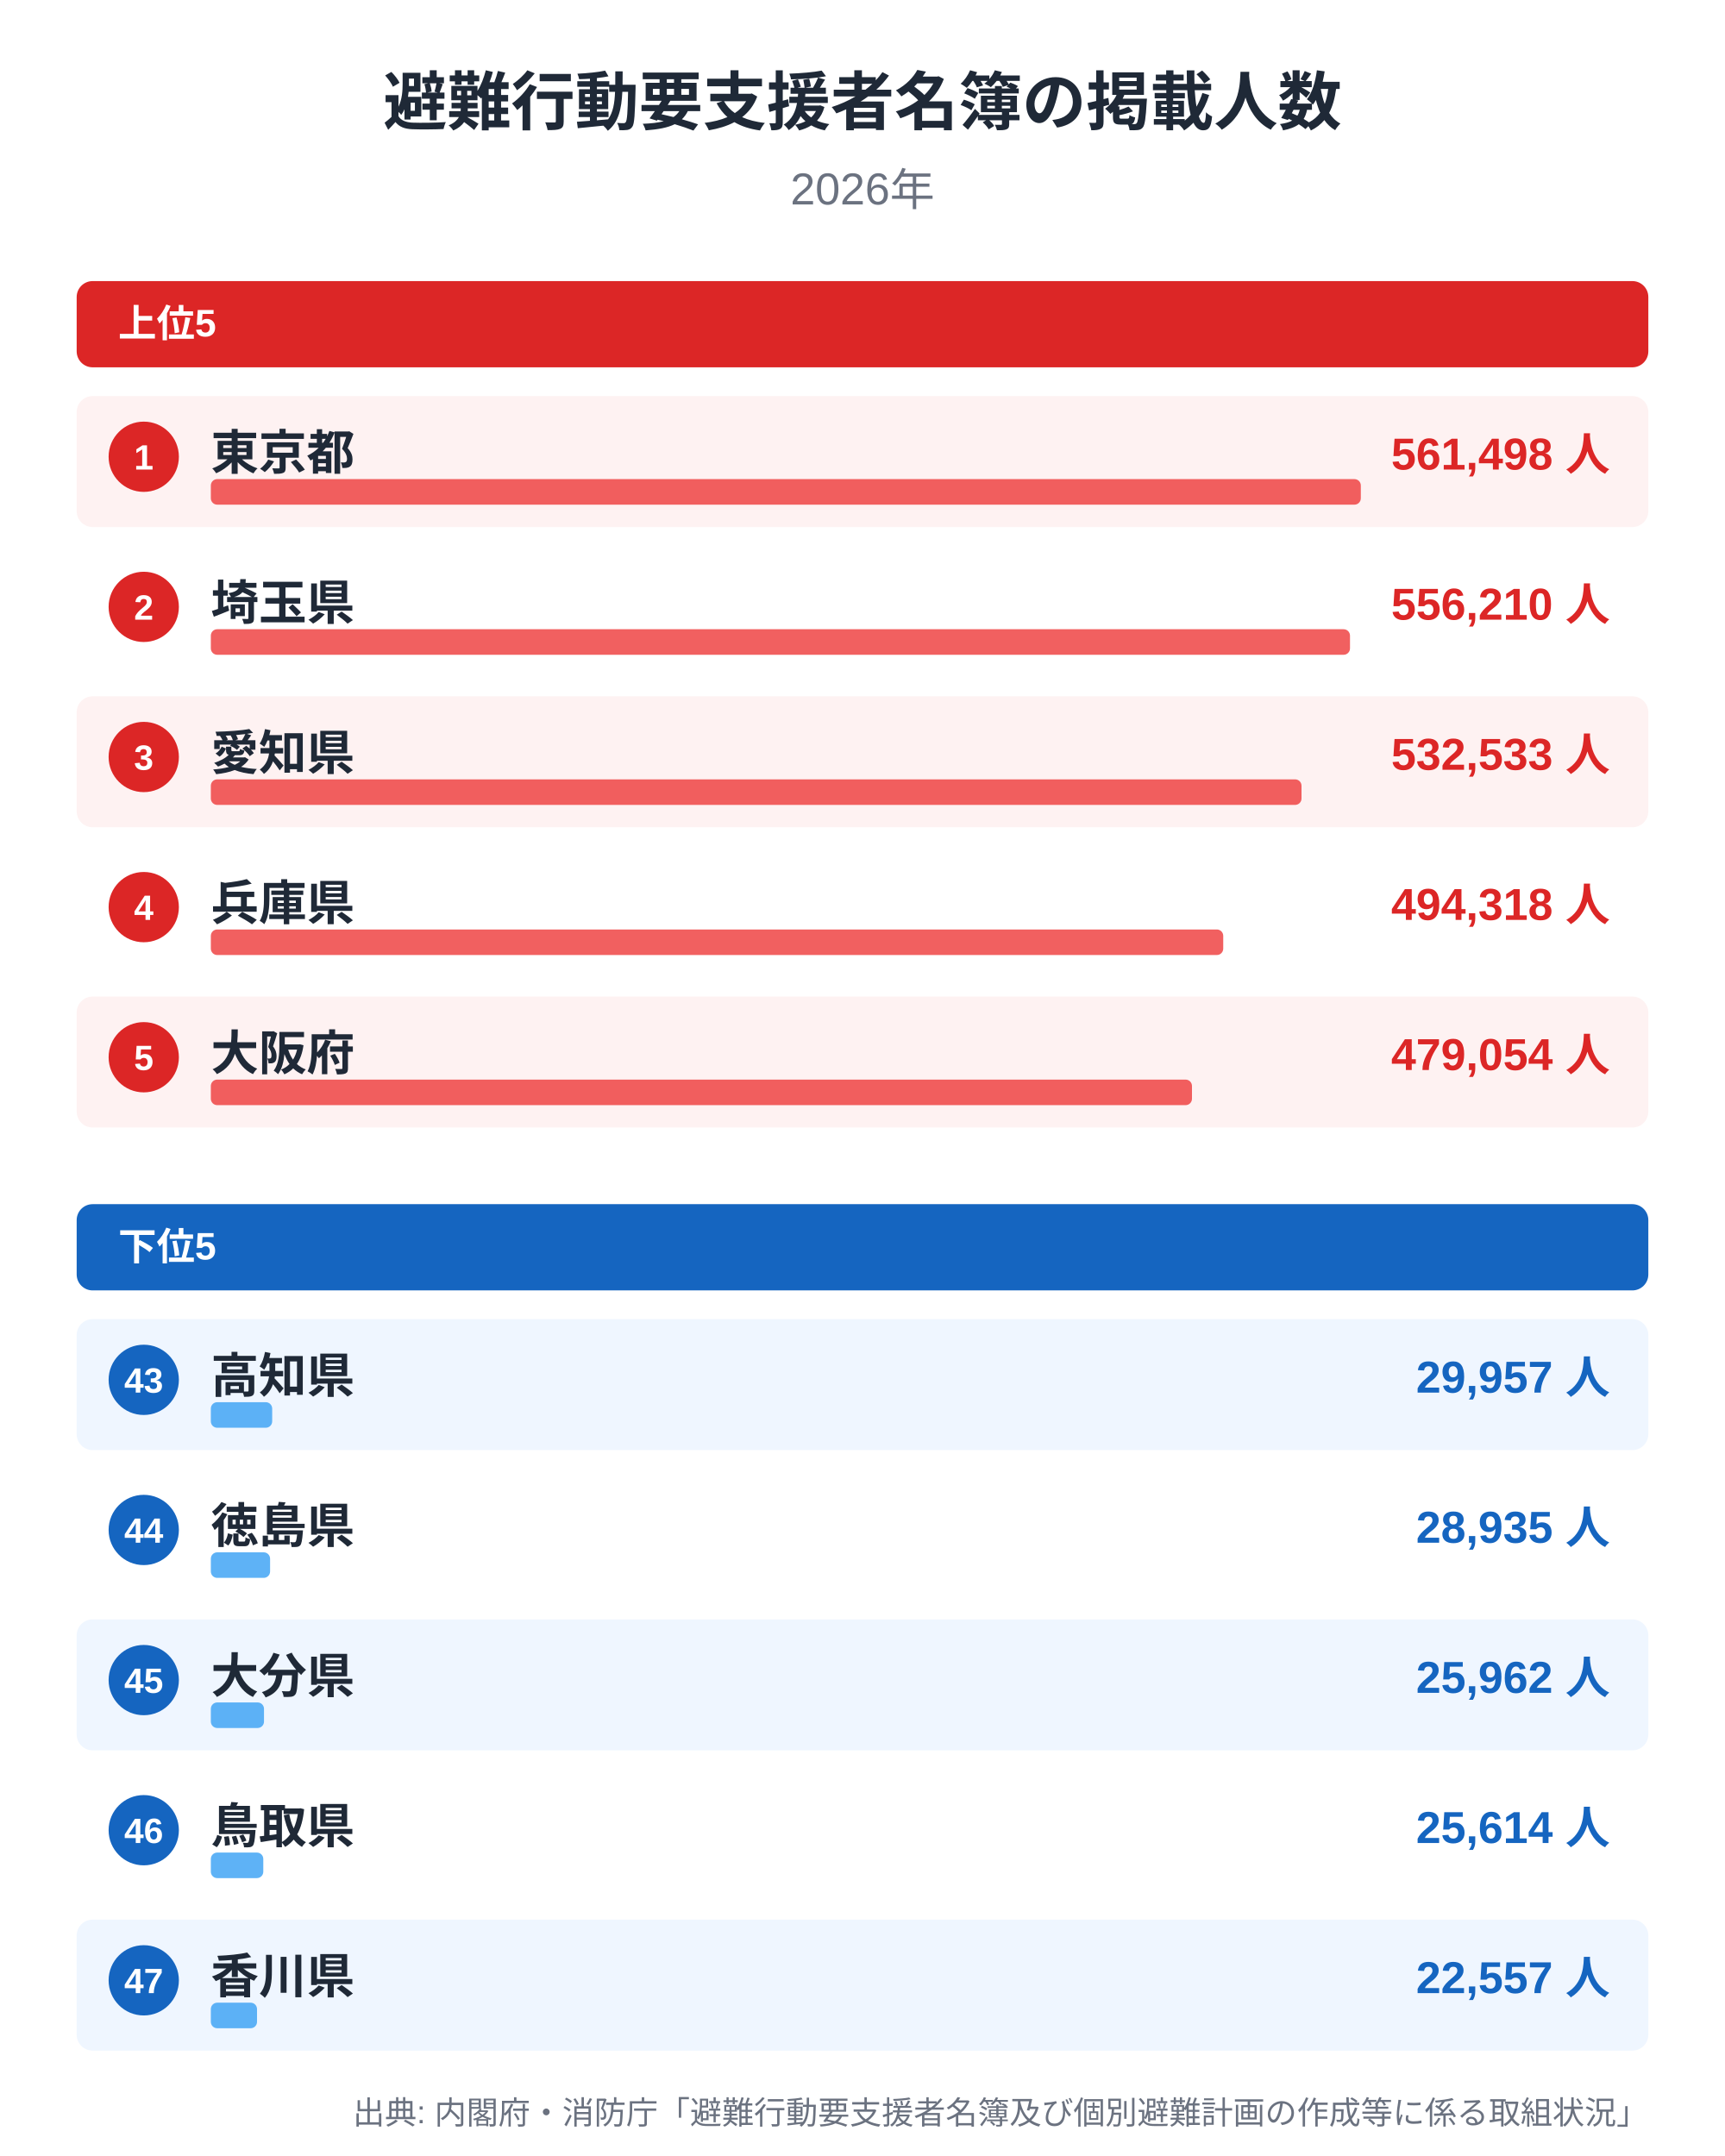
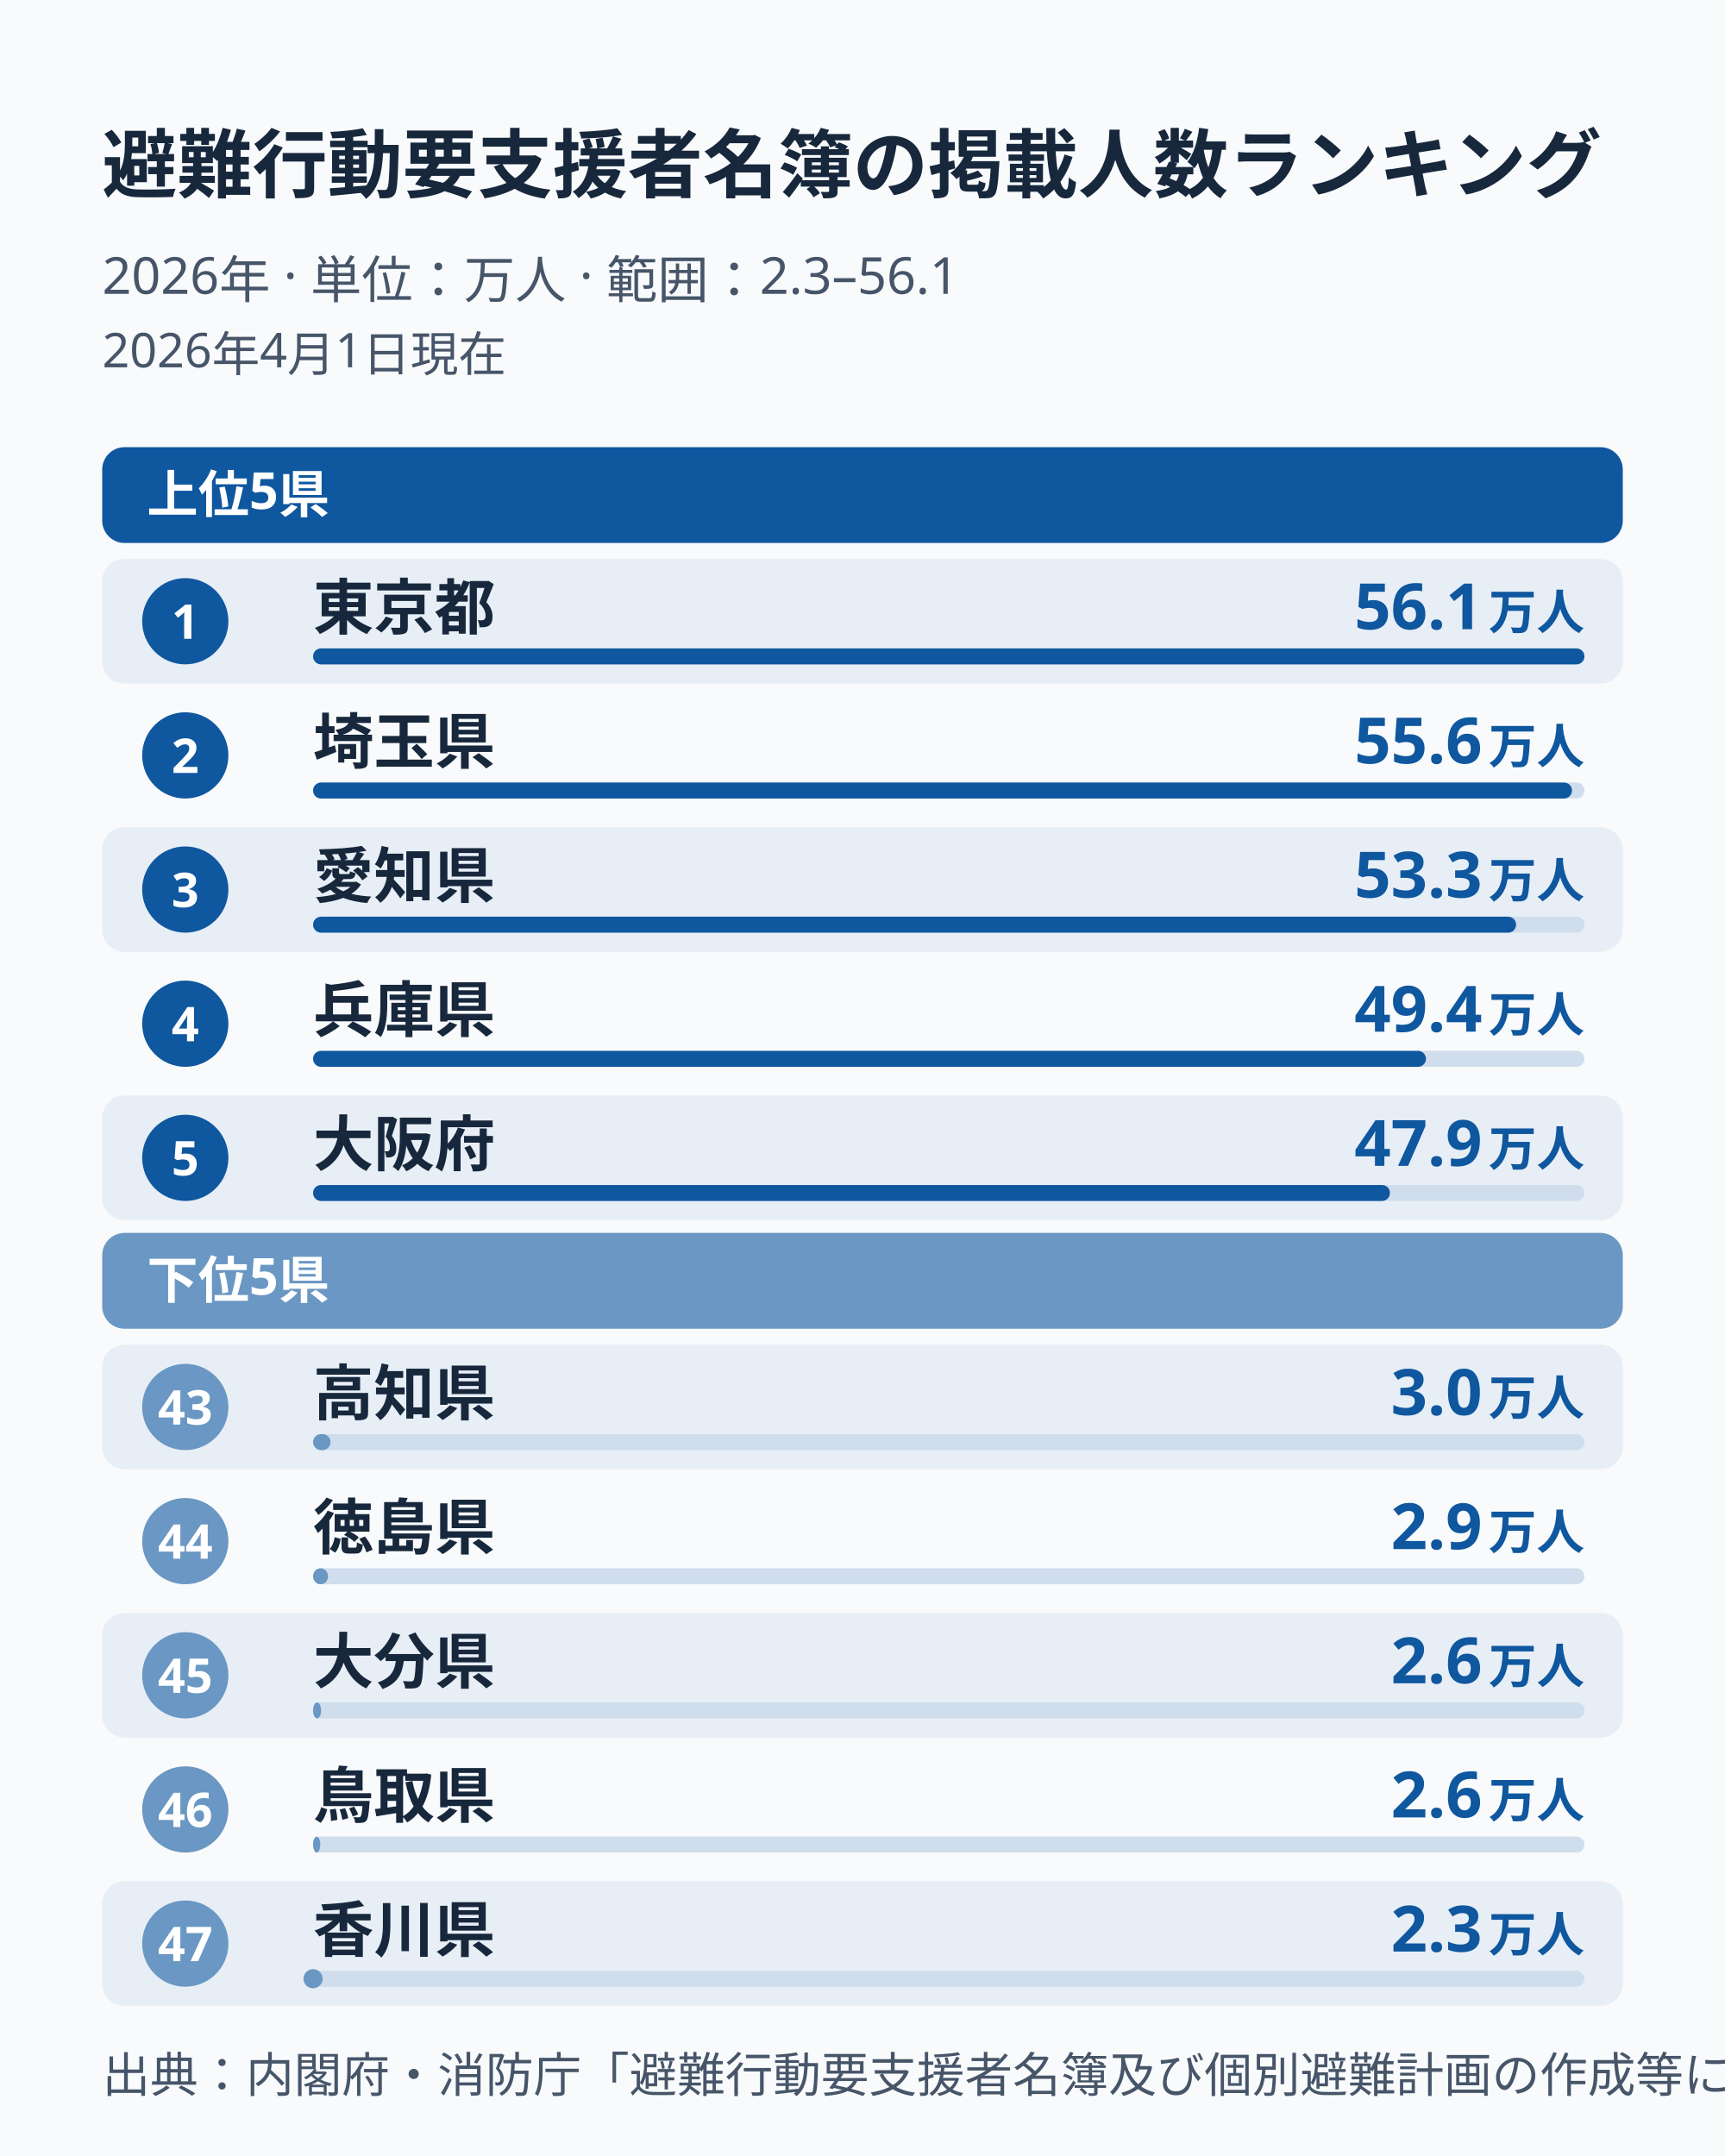
- <svg xmlns="http://www.w3.org/2000/svg" width="1080" height="1350" viewBox="0 0 1080 1350" font-family="'Helvetica Neue', Arial, 'Hiragino Kaku Gothic ProN', sans-serif" role="img" aria-label="避難行動要支援者名簿の掲載人数">
-   <style>
-     .svg-bg{fill:#ffffff}
-     .svg-plot{fill:#f9fafb}
-     .svg-plot-border{stroke:#d1d5db}
-     .svg-title{fill:#1f2937}
-     .svg-axis{fill:#374151}
-     .svg-tick{fill:#6b7280}
-     .svg-grid{stroke:#e5e7eb}
-     @media (prefers-color-scheme:dark){
-     .svg-bg{fill:#0f172a}
-     .svg-plot{fill:#1e293b}
-     .svg-plot-border{stroke:#334155}
-     .svg-title{fill:#e2e8f0}
-     .svg-axis{fill:#cbd5e1}
-     .svg-tick{fill:#94a3b8}
-     .svg-grid{stroke:#334155}
-     }
-   </style>
-   <rect width="1080" height="1350" class="svg-bg" />
-   <text x="540" y="78" text-anchor="middle" font-size="40" font-weight="bold" class="svg-title">避難行動要支援者名簿の掲載人数</text>
-   <text x="540" y="128" text-anchor="middle" font-size="28" class="svg-tick">2026年</text>
-   <rect x="48" y="176" width="984" height="54" rx="10" fill="#dc2626" />
-   <text x="74" y="211" font-size="24" font-weight="bold" fill="#ffffff">上位5</text>
-   <rect x="48" y="248" width="984" height="82" rx="10" fill="#fef2f2" />
-   <circle cx="90" cy="286" r="22" fill="#dc2626" />
-   <text x="90" y="294" text-anchor="middle" font-size="22" font-weight="bold" fill="#ffffff">1</text>
-   <text x="132" y="294" font-size="30" font-weight="bold" fill="#1f2937">東京都</text>
-   <text x="1008" y="294" text-anchor="end" font-size="28" font-weight="700" fill="#dc2626">561,498 人</text>
-   <rect x="132" y="300" width="720" height="16" rx="4" fill="#ef4444" opacity="0.85" />
-   <rect x="48" y="342" width="984" height="82" rx="10" fill="#ffffff" />
-   <circle cx="90" cy="380" r="22" fill="#dc2626" />
-   <text x="90" y="388" text-anchor="middle" font-size="22" font-weight="bold" fill="#ffffff">2</text>
-   <text x="132" y="388" font-size="30" font-weight="bold" fill="#1f2937">埼玉県</text>
-   <text x="1008" y="388" text-anchor="end" font-size="28" font-weight="700" fill="#dc2626">556,210 人</text>
-   <rect x="132" y="394" width="713.219" height="16" rx="4" fill="#ef4444" opacity="0.85" />
-   <rect x="48" y="436" width="984" height="82" rx="10" fill="#fef2f2" />
-   <circle cx="90" cy="474" r="22" fill="#dc2626" />
-   <text x="90" y="482" text-anchor="middle" font-size="22" font-weight="bold" fill="#ffffff">3</text>
-   <text x="132" y="482" font-size="30" font-weight="bold" fill="#1f2937">愛知県</text>
-   <text x="1008" y="482" text-anchor="end" font-size="28" font-weight="700" fill="#dc2626">532,533 人</text>
-   <rect x="132" y="488" width="682.859" height="16" rx="4" fill="#ef4444" opacity="0.85" />
-   <rect x="48" y="530" width="984" height="82" rx="10" fill="#ffffff" />
-   <circle cx="90" cy="568" r="22" fill="#dc2626" />
-   <text x="90" y="576" text-anchor="middle" font-size="22" font-weight="bold" fill="#ffffff">4</text>
-   <text x="132" y="576" font-size="30" font-weight="bold" fill="#1f2937">兵庫県</text>
-   <text x="1008" y="576" text-anchor="end" font-size="28" font-weight="700" fill="#dc2626">494,318 人</text>
-   <rect x="132" y="582" width="633.856" height="16" rx="4" fill="#ef4444" opacity="0.85" />
-   <rect x="48" y="624" width="984" height="82" rx="10" fill="#fef2f2" />
-   <circle cx="90" cy="662" r="22" fill="#dc2626" />
-   <text x="90" y="670" text-anchor="middle" font-size="22" font-weight="bold" fill="#ffffff">5</text>
-   <text x="132" y="670" font-size="30" font-weight="bold" fill="#1f2937">大阪府</text>
-   <text x="1008" y="670" text-anchor="end" font-size="28" font-weight="700" fill="#dc2626">479,054 人</text>
-   <rect x="132" y="676" width="614.283" height="16" rx="4" fill="#ef4444" opacity="0.85" />
-   <rect x="48" y="754" width="984" height="54" rx="10" fill="#1565c0" />
-   <text x="74" y="789" font-size="24" font-weight="bold" fill="#ffffff">下位5</text>
-   <rect x="48" y="826" width="984" height="82" rx="10" fill="#eff6ff" />
-   <circle cx="90" cy="864" r="22" fill="#1565c0" />
-   <text x="90" y="872" text-anchor="middle" font-size="22" font-weight="bold" fill="#ffffff">43</text>
-   <text x="132" y="872" font-size="30" font-weight="bold" fill="#1f2937">高知県</text>
-   <text x="1008" y="872" text-anchor="end" font-size="28" font-weight="700" fill="#1565c0">29,957 人</text>
-   <rect x="132" y="878" width="38.413" height="16" rx="4" fill="#42a5f5" opacity="0.85" />
-   <rect x="48" y="920" width="984" height="82" rx="10" fill="#ffffff" />
-   <circle cx="90" cy="958" r="22" fill="#1565c0" />
-   <text x="90" y="966" text-anchor="middle" font-size="22" font-weight="bold" fill="#ffffff">44</text>
-   <text x="132" y="966" font-size="30" font-weight="bold" fill="#1f2937">徳島県</text>
-   <text x="1008" y="966" text-anchor="end" font-size="28" font-weight="700" fill="#1565c0">28,935 人</text>
-   <rect x="132" y="972" width="37.103" height="16" rx="4" fill="#42a5f5" opacity="0.85" />
-   <rect x="48" y="1014" width="984" height="82" rx="10" fill="#eff6ff" />
-   <circle cx="90" cy="1052" r="22" fill="#1565c0" />
-   <text x="90" y="1060" text-anchor="middle" font-size="22" font-weight="bold" fill="#ffffff">45</text>
-   <text x="132" y="1060" font-size="30" font-weight="bold" fill="#1f2937">大分県</text>
-   <text x="1008" y="1060" text-anchor="end" font-size="28" font-weight="700" fill="#1565c0">25,962 人</text>
-   <rect x="132" y="1066" width="33.291" height="16" rx="4" fill="#42a5f5" opacity="0.85" />
-   <rect x="48" y="1108" width="984" height="82" rx="10" fill="#ffffff" />
-   <circle cx="90" cy="1146" r="22" fill="#1565c0" />
-   <text x="90" y="1154" text-anchor="middle" font-size="22" font-weight="bold" fill="#ffffff">46</text>
-   <text x="132" y="1154" font-size="30" font-weight="bold" fill="#1f2937">鳥取県</text>
-   <text x="1008" y="1154" text-anchor="end" font-size="28" font-weight="700" fill="#1565c0">25,614 人</text>
-   <rect x="132" y="1160" width="32.844" height="16" rx="4" fill="#42a5f5" opacity="0.85" />
-   <rect x="48" y="1202" width="984" height="82" rx="10" fill="#eff6ff" />
-   <circle cx="90" cy="1240" r="22" fill="#1565c0" />
-   <text x="90" y="1248" text-anchor="middle" font-size="22" font-weight="bold" fill="#ffffff">47</text>
-   <text x="132" y="1248" font-size="30" font-weight="bold" fill="#1f2937">香川県</text>
-   <text x="1008" y="1248" text-anchor="end" font-size="28" font-weight="700" fill="#1565c0">22,557 人</text>
-   <rect x="132" y="1254" width="28.924" height="16" rx="4" fill="#42a5f5" opacity="0.85" />
-   <text x="1032" y="1330" text-anchor="end" font-size="20" class="svg-tick">出典: 内閣府・消防庁「避難行動要支援者名簿及び個別避難計画の作成等に係る取組状況」</text>
+ <svg xmlns="http://www.w3.org/2000/svg" width="1080" height="1350" viewBox="0 0 1080 1350" role="img" aria-label="避難行動要支援者名簿の掲載人数ランキング" data-theme="light" data-image-template="bar" data-domain-min="22557" data-domain-max="561498">
+   <rect width="1080" height="1350" fill="#F8FAFC" />
+   <g font-family="'Noto Sans JP','Hiragino Kaku Gothic ProN','Yu Gothic',Meiryo,sans-serif" fill="#18283C">
+     <text x="64" y="120" font-size="47" font-weight="700">避難行動要支援者名簿の掲載人数ランキング</text>
+     <text x="64" y="184" font-size="32" fill="#475569">2026年 · 単位：万人 · 範囲：2.3–56.1</text>
+     <text x="64" y="230" font-size="30" fill="#475569">2026年4月1日現在</text>
+     <rect x="64" y="280" width="952" height="60" rx="14" fill="#0f579f" />
+     <text x="92" y="321" font-size="32" font-weight="700" fill="#FFFFFF">上位5県</text>
+     <g data-rank="1" data-value="561498">
+       <rect x="64" y="350" width="952" height="78" rx="14" fill="#e7eef5" />
+       <circle cx="116" cy="389" r="27" fill="#0f579f" />
+       <text x="116" y="400" text-anchor="middle" font-size="30" font-weight="700" fill="#FFFFFF">1</text>
+       <text x="196" y="394" font-size="38" font-weight="700" fill="#18283C">東京都</text>
+       <text x="992" y="394" text-anchor="end" font-size="40" font-weight="700" fill="#0f579f">56.1<tspan font-size="30" dx="4">万人</tspan>
+       </text>
+       <rect data-bar-track="true" x="196" y="406" width="796" height="10" rx="5" fill="#cfddec" />
+       <rect data-bar-value="true" x="196" y="406" width="796" height="10" rx="5" fill="#0f579f" />
+     </g>
+     <g data-rank="2" data-value="556210">
+       <circle cx="116" cy="473" r="27" fill="#0f579f" />
+       <text x="116" y="484" text-anchor="middle" font-size="30" font-weight="700" fill="#FFFFFF">2</text>
+       <text x="196" y="478" font-size="38" font-weight="700" fill="#18283C">埼玉県</text>
+       <text x="992" y="478" text-anchor="end" font-size="40" font-weight="700" fill="#0f579f">55.6<tspan font-size="30" dx="4">万人</tspan>
+       </text>
+       <rect data-bar-track="true" x="196" y="490" width="796" height="10" rx="5" fill="#cfddec" />
+       <rect data-bar-value="true" x="196" y="490" width="788.19" height="10" rx="5" fill="#0f579f" />
+     </g>
+     <g data-rank="3" data-value="532533">
+       <rect x="64" y="518" width="952" height="78" rx="14" fill="#e7eef5" />
+       <circle cx="116" cy="557" r="27" fill="#0f579f" />
+       <text x="116" y="568" text-anchor="middle" font-size="30" font-weight="700" fill="#FFFFFF">3</text>
+       <text x="196" y="562" font-size="38" font-weight="700" fill="#18283C">愛知県</text>
+       <text x="992" y="562" text-anchor="end" font-size="40" font-weight="700" fill="#0f579f">53.3<tspan font-size="30" dx="4">万人</tspan>
+       </text>
+       <rect data-bar-track="true" x="196" y="574" width="796" height="10" rx="5" fill="#cfddec" />
+       <rect data-bar-value="true" x="196" y="574" width="753.22" height="10" rx="5" fill="#0f579f" />
+     </g>
+     <g data-rank="4" data-value="494318">
+       <circle cx="116" cy="641" r="27" fill="#0f579f" />
+       <text x="116" y="652" text-anchor="middle" font-size="30" font-weight="700" fill="#FFFFFF">4</text>
+       <text x="196" y="646" font-size="38" font-weight="700" fill="#18283C">兵庫県</text>
+       <text x="992" y="646" text-anchor="end" font-size="40" font-weight="700" fill="#0f579f">49.4<tspan font-size="30" dx="4">万人</tspan>
+       </text>
+       <rect data-bar-track="true" x="196" y="658" width="796" height="10" rx="5" fill="#cfddec" />
+       <rect data-bar-value="true" x="196" y="658" width="696.777" height="10" rx="5" fill="#0f579f" />
+     </g>
+     <g data-rank="5" data-value="479054">
+       <rect x="64" y="686" width="952" height="78" rx="14" fill="#e7eef5" />
+       <circle cx="116" cy="725" r="27" fill="#0f579f" />
+       <text x="116" y="736" text-anchor="middle" font-size="30" font-weight="700" fill="#FFFFFF">5</text>
+       <text x="196" y="730" font-size="38" font-weight="700" fill="#18283C">大阪府</text>
+       <text x="992" y="730" text-anchor="end" font-size="40" font-weight="700" fill="#0f579f">47.9<tspan font-size="30" dx="4">万人</tspan>
+       </text>
+       <rect data-bar-track="true" x="196" y="742" width="796" height="10" rx="5" fill="#cfddec" />
+       <rect data-bar-value="true" x="196" y="742" width="674.233" height="10" rx="5" fill="#0f579f" />
+     </g>
+     <rect x="64" y="772" width="952" height="60" rx="14" fill="#6a97c3" />
+     <text x="92" y="813" font-size="32" font-weight="700" fill="#FFFFFF">下位5県</text>
+     <g data-rank="43" data-value="29957">
+       <rect x="64" y="842" width="952" height="78" rx="14" fill="#e7eef5" />
+       <circle cx="116" cy="881" r="27" fill="#6a97c3" />
+       <text x="116" y="892" text-anchor="middle" font-size="30" font-weight="700" fill="#FFFFFF">43</text>
+       <text x="196" y="886" font-size="38" font-weight="700" fill="#18283C">高知県</text>
+       <text x="992" y="886" text-anchor="end" font-size="40" font-weight="700" fill="#0f579f">3.0<tspan font-size="30" dx="4">万人</tspan>
+       </text>
+       <rect data-bar-track="true" x="196" y="898" width="796" height="10" rx="5" fill="#cfddec" />
+       <rect data-bar-value="true" x="196" y="898" width="10.93" height="10" rx="5" fill="#6a97c3" />
+     </g>
+     <g data-rank="44" data-value="28935">
+       <circle cx="116" cy="965" r="27" fill="#6a97c3" />
+       <text x="116" y="976" text-anchor="middle" font-size="30" font-weight="700" fill="#FFFFFF">44</text>
+       <text x="196" y="970" font-size="38" font-weight="700" fill="#18283C">徳島県</text>
+       <text x="992" y="970" text-anchor="end" font-size="40" font-weight="700" fill="#0f579f">2.9<tspan font-size="30" dx="4">万人</tspan>
+       </text>
+       <rect data-bar-track="true" x="196" y="982" width="796" height="10" rx="5" fill="#cfddec" />
+       <rect data-bar-value="true" x="196" y="982" width="9.42" height="10" rx="5" fill="#6a97c3" />
+     </g>
+     <g data-rank="45" data-value="25962">
+       <rect x="64" y="1010" width="952" height="78" rx="14" fill="#e7eef5" />
+       <circle cx="116" cy="1049" r="27" fill="#6a97c3" />
+       <text x="116" y="1060" text-anchor="middle" font-size="30" font-weight="700" fill="#FFFFFF">45</text>
+       <text x="196" y="1054" font-size="38" font-weight="700" fill="#18283C">大分県</text>
+       <text x="992" y="1054" text-anchor="end" font-size="40" font-weight="700" fill="#0f579f">2.6<tspan font-size="30" dx="4">万人</tspan>
+       </text>
+       <rect data-bar-track="true" x="196" y="1066" width="796" height="10" rx="5" fill="#cfddec" />
+       <rect data-bar-value="true" x="196" y="1066" width="5.029" height="10" rx="5" fill="#6a97c3" />
+     </g>
+     <g data-rank="46" data-value="25614">
+       <circle cx="116" cy="1133" r="27" fill="#6a97c3" />
+       <text x="116" y="1144" text-anchor="middle" font-size="30" font-weight="700" fill="#FFFFFF">46</text>
+       <text x="196" y="1138" font-size="38" font-weight="700" fill="#18283C">鳥取県</text>
+       <text x="992" y="1138" text-anchor="end" font-size="40" font-weight="700" fill="#0f579f">2.6<tspan font-size="30" dx="4">万人</tspan>
+       </text>
+       <rect data-bar-track="true" x="196" y="1150" width="796" height="10" rx="5" fill="#cfddec" />
+       <rect data-bar-value="true" x="196" y="1150" width="4.515" height="10" rx="5" fill="#6a97c3" />
+     </g>
+     <g data-rank="47" data-value="22557">
+       <rect x="64" y="1178" width="952" height="78" rx="14" fill="#e7eef5" />
+       <circle cx="116" cy="1217" r="27" fill="#6a97c3" />
+       <text x="116" y="1228" text-anchor="middle" font-size="30" font-weight="700" fill="#FFFFFF">47</text>
+       <text x="196" y="1222" font-size="38" font-weight="700" fill="#18283C">香川県</text>
+       <text x="992" y="1222" text-anchor="end" font-size="40" font-weight="700" fill="#0f579f">2.3<tspan font-size="30" dx="4">万人</tspan>
+       </text>
+       <rect data-bar-track="true" x="196" y="1234" width="796" height="10" rx="5" fill="#cfddec" />
+       <rect data-bar-value="true" x="196" y="1234" width="0" height="10" rx="5" fill="#6a97c3" />
+       <circle cx="196" cy="1239" r="6" fill="#6a97c3" />
+     </g>
+     <text x="64" y="1310" font-size="30" fill="#475569">出典：内閣府・消防庁「避難行動要支援者名簿及び個別避難計画の作成等に係る取組状況」</text>
+   </g>
</svg>
